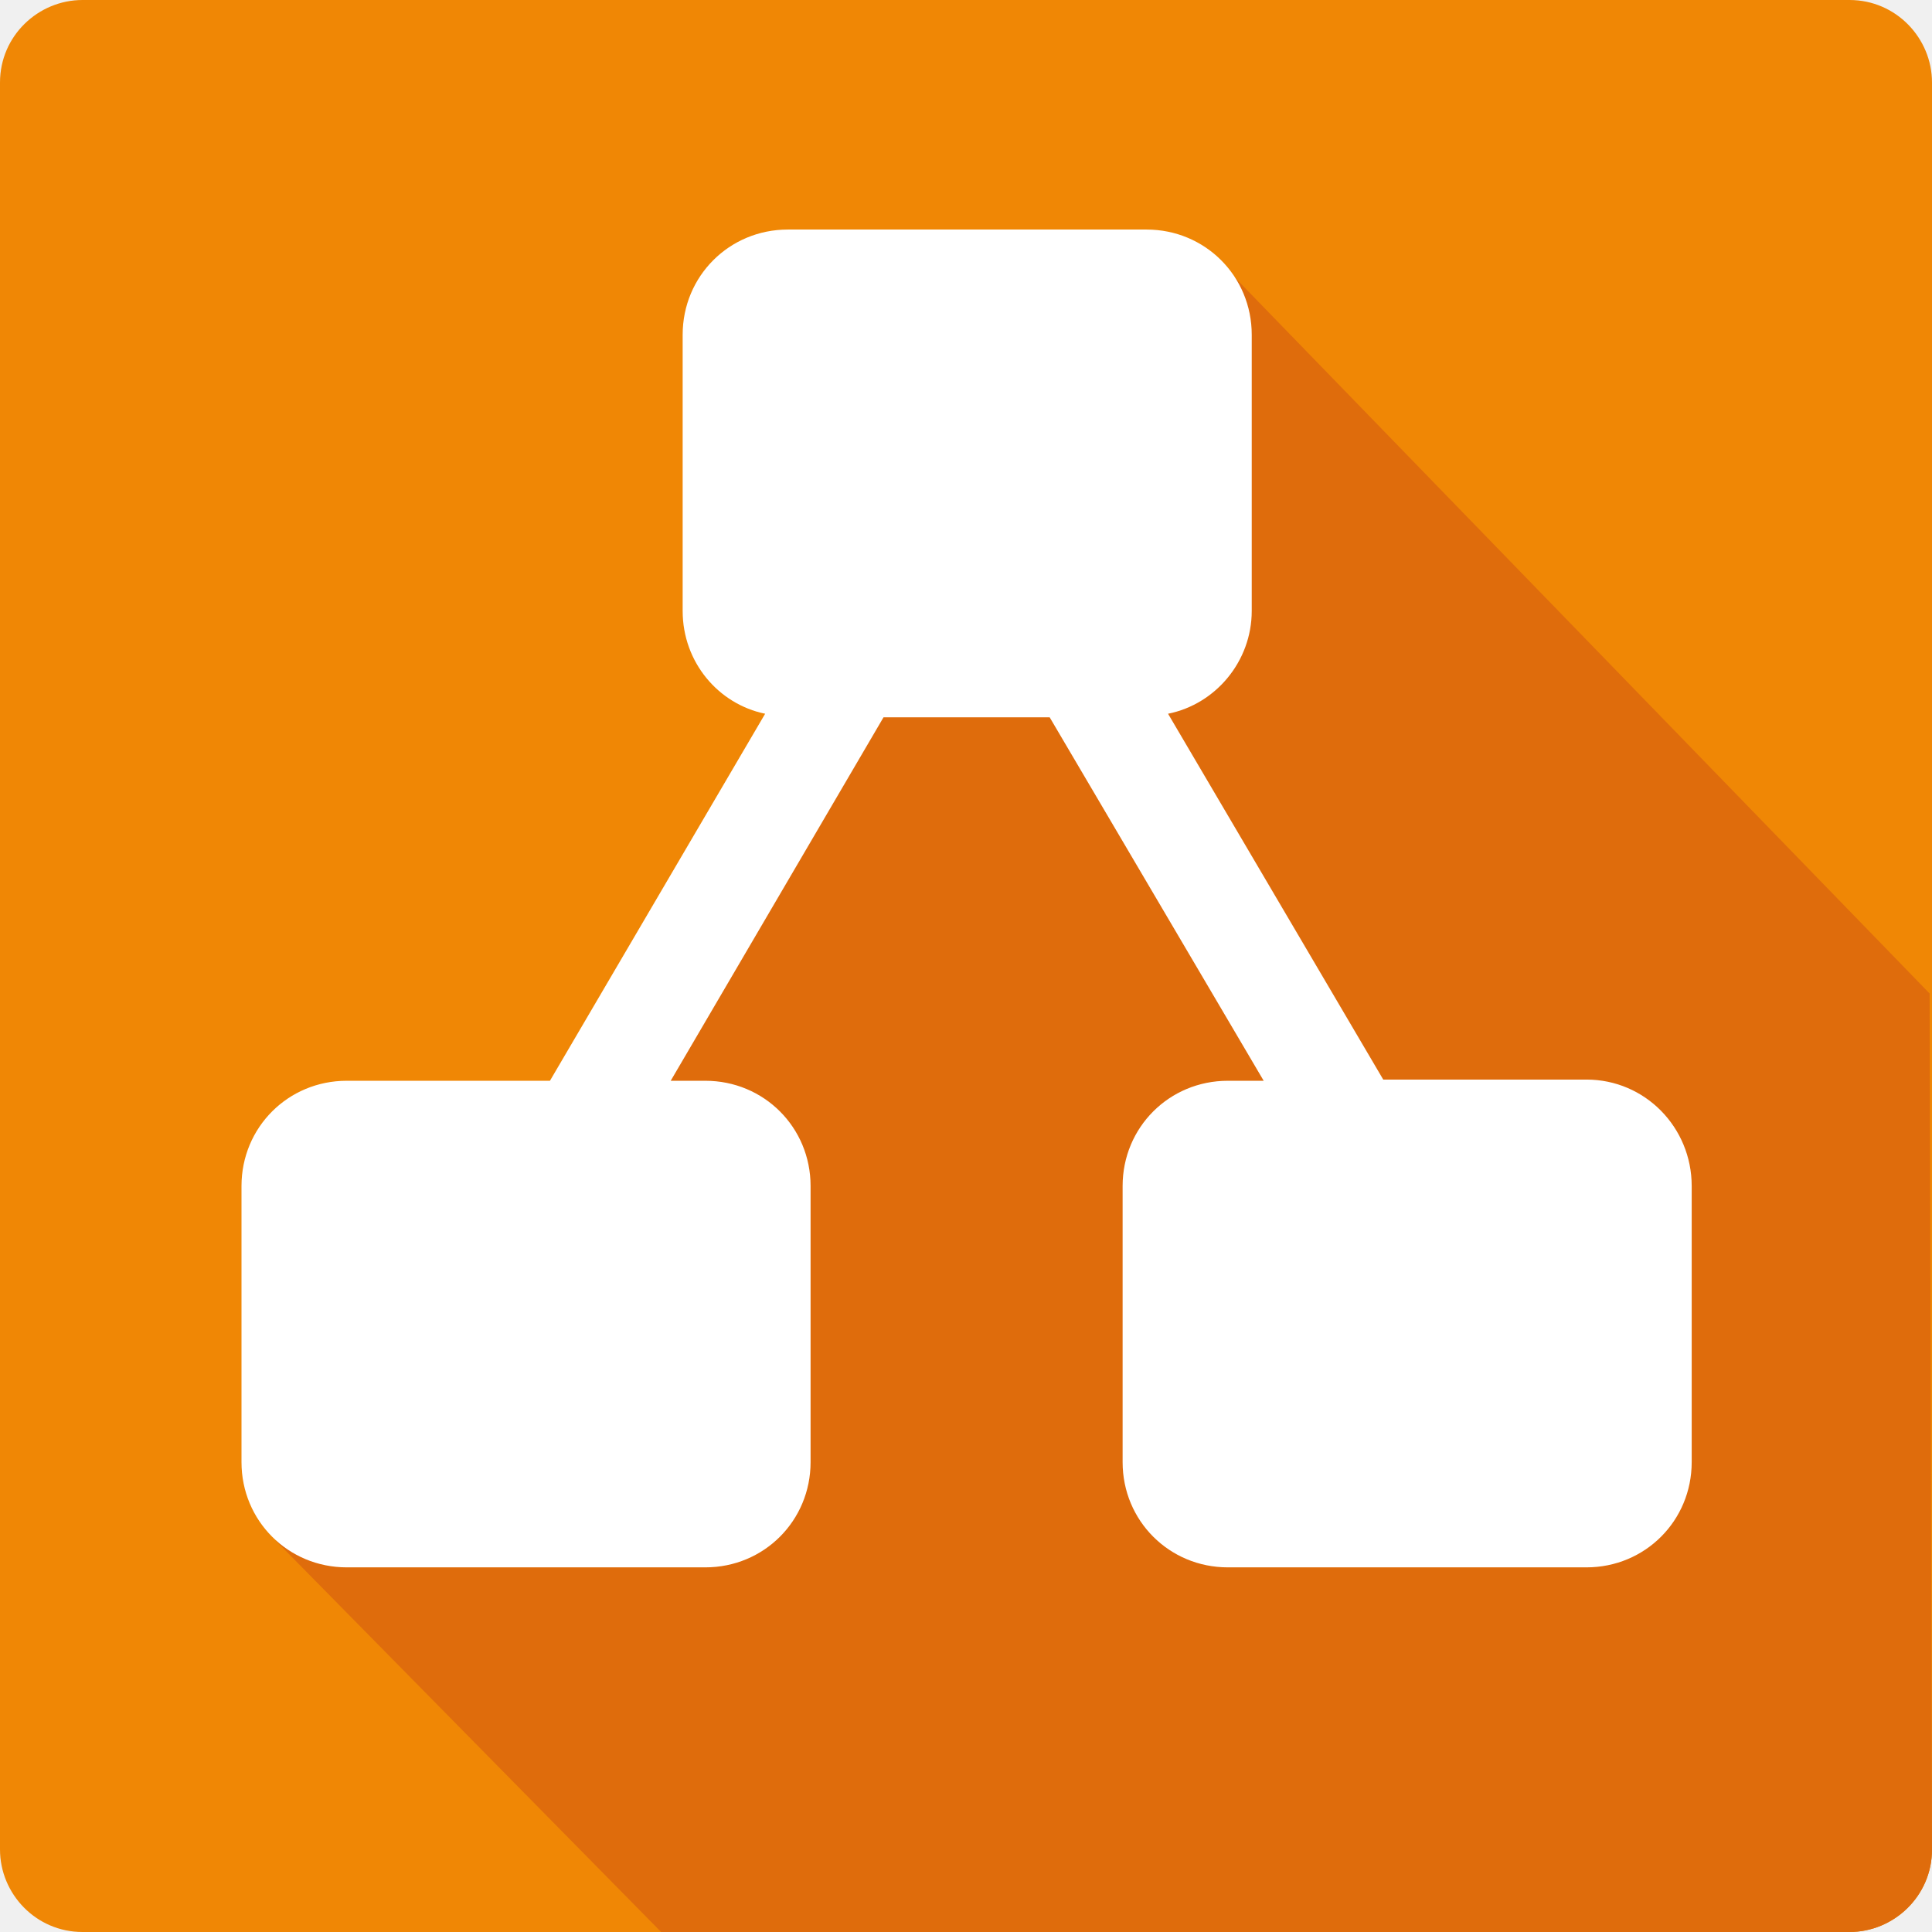
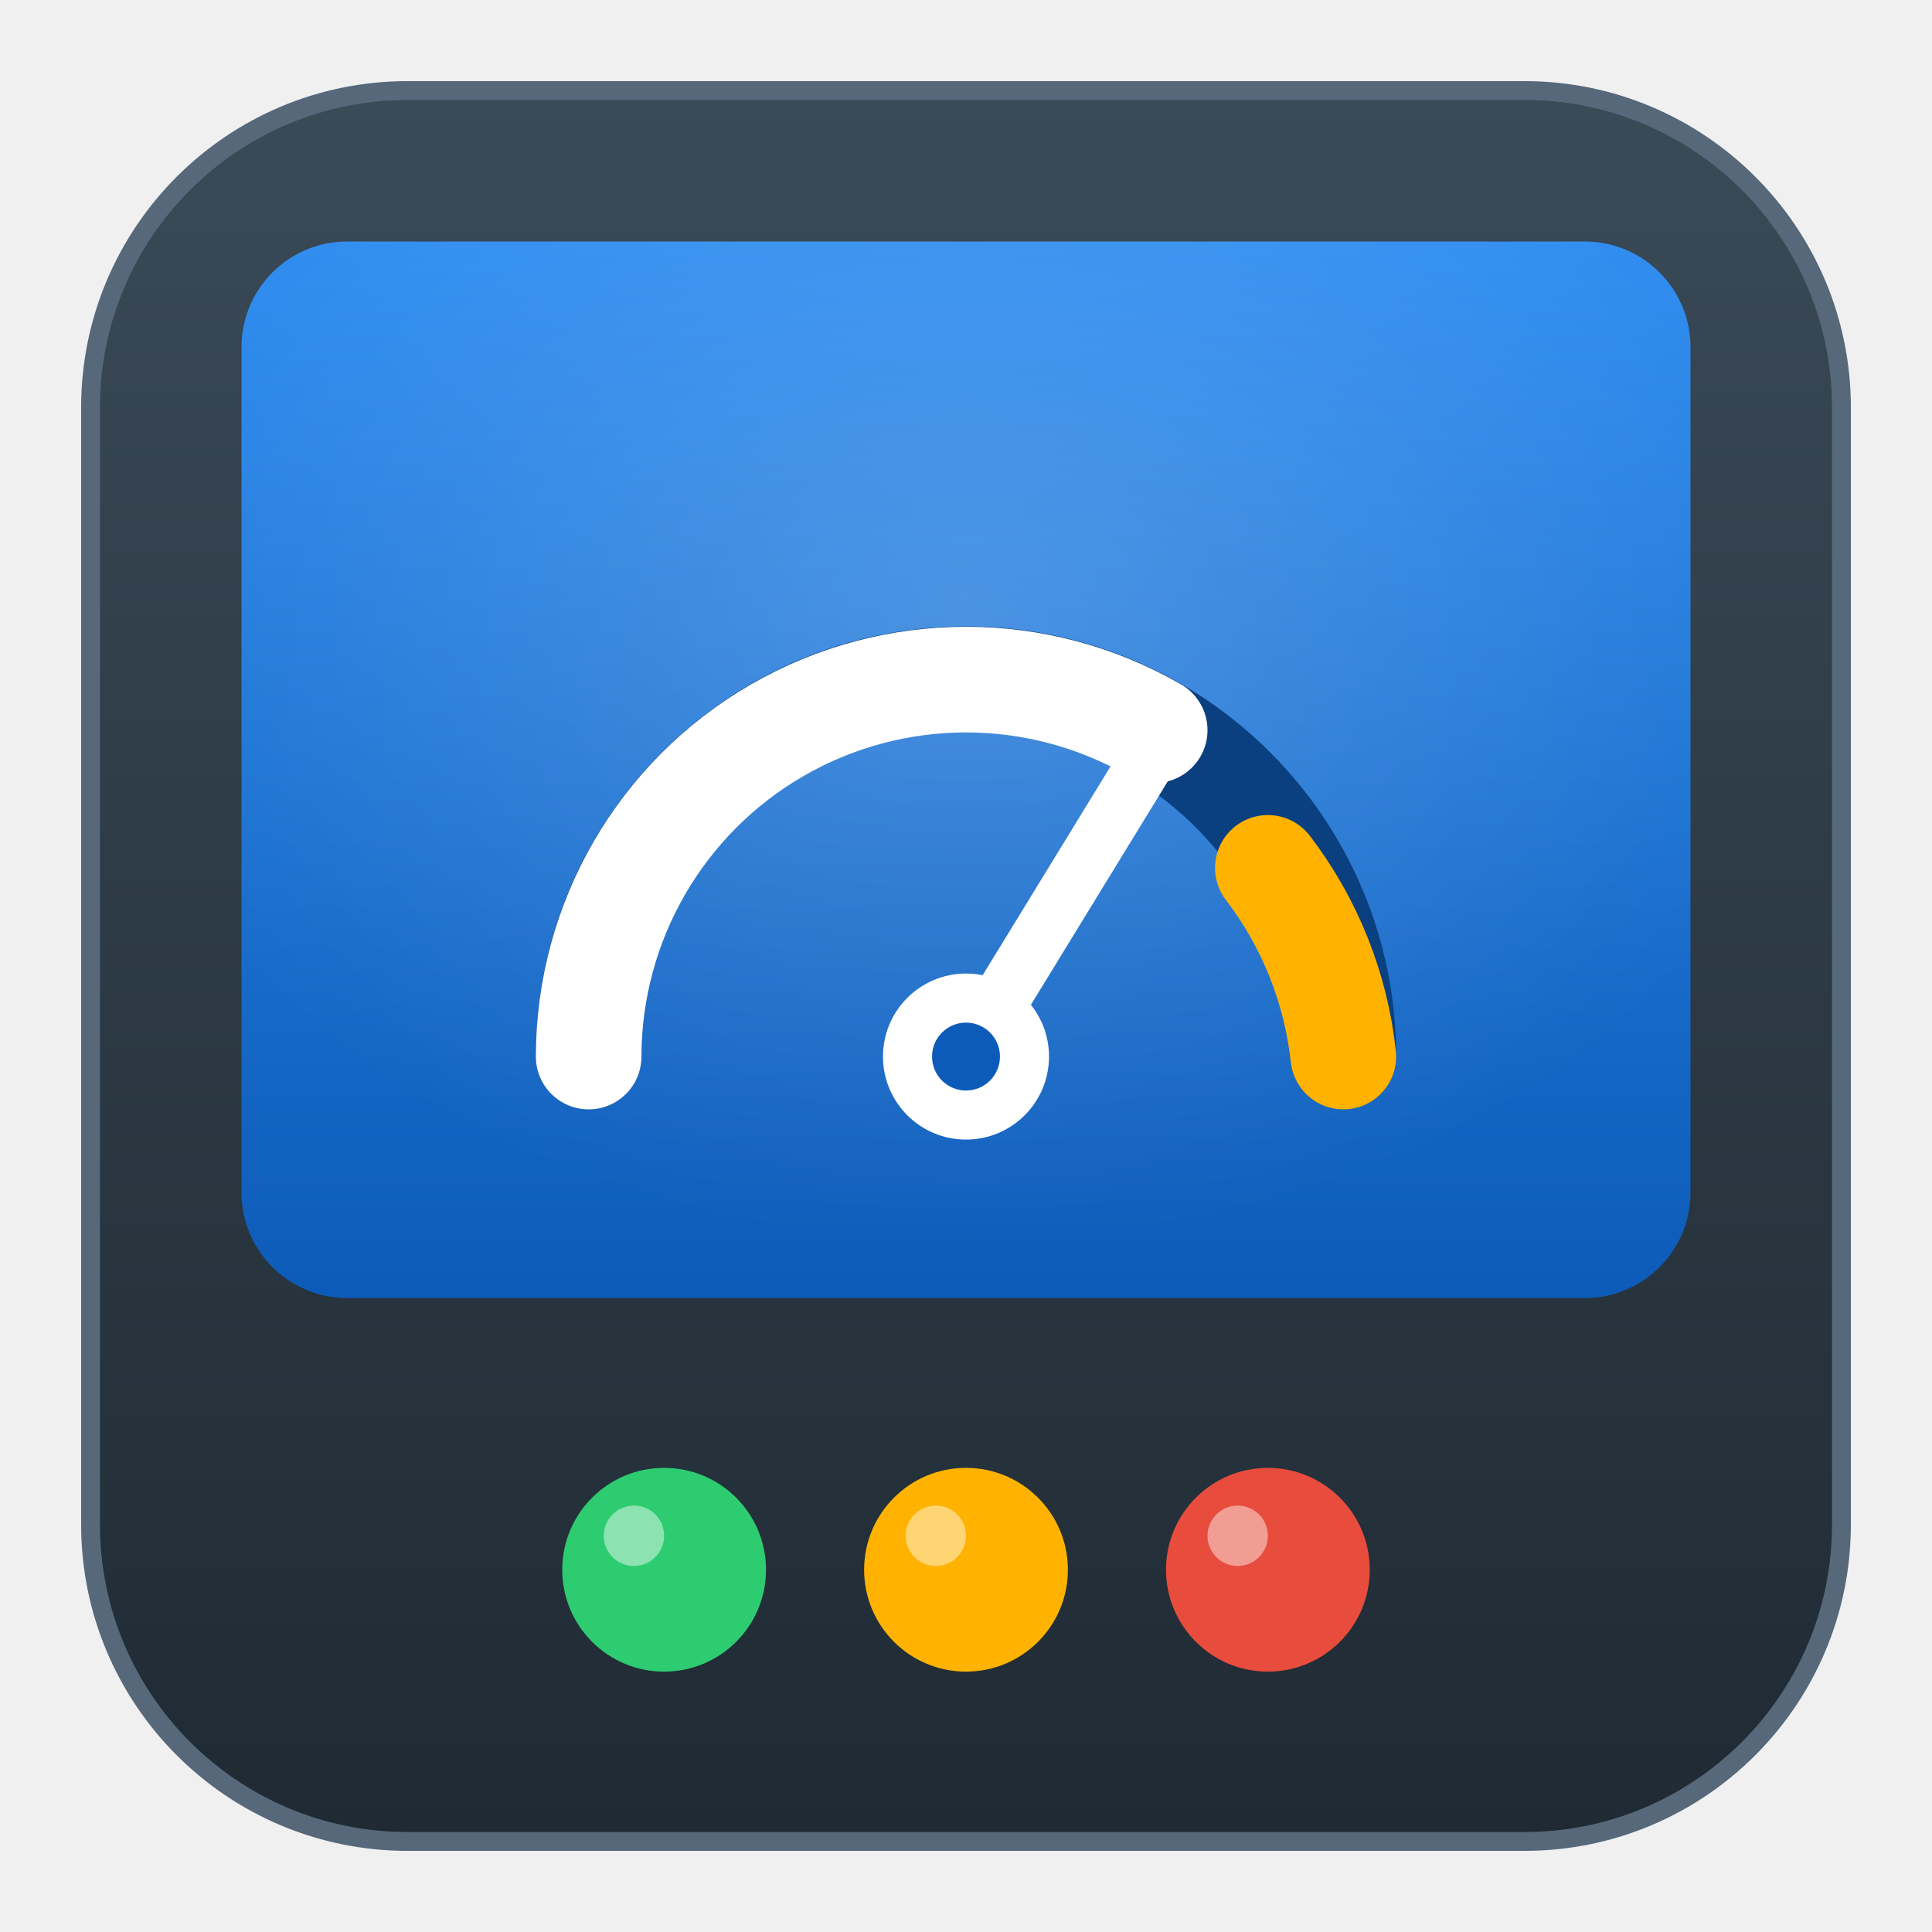
- <svg xmlns="http://www.w3.org/2000/svg" version="1.1" id="Ebene_1" x="0px" y="0px" viewBox="0 0 161.6 161.6" style="enable-background:new 0 0 161.6 161.6;" xml:space="preserve">
-   <style type="text/css">
- 	.st0{fill:#F08705;}
- 	.st1{fill:#DF6C0C;}
- 	.st2{fill:#FFFFFF;}
- 	.st3{fill:#333333;}
- </style>
-   <g>
-     <path class="st0" d="M161.6,154.7c0,3.9-3.2,6.9-6.9,6.9H6.9c-3.9,0-6.9-3.2-6.9-6.9V6.9C0,3,3.2,0,6.9,0h147.8   c3.9,0,6.9,3.2,6.9,6.9L161.6,154.7L161.6,154.7z" />
-     <g>
-       <path class="st1" d="M161.6,154.7c0,3.9-3.2,6.9-6.9,6.9H55.3l-32.2-32.7l20-32.7l59.4-73.8l58.9,60.7L161.6,154.7z" />
-     </g>
-     <path class="st2" d="M132.7,90.3h-17l-18-30.6c4-0.8,7-4.4,7-8.6V28c0-4.9-3.9-8.8-8.8-8.8h-30c-4.9,0-8.8,3.9-8.8,8.8v23.1   c0,4.3,3,7.8,6.9,8.6L46,90.4H29c-4.9,0-8.8,3.9-8.8,8.8v23.1c0,4.9,3.9,8.8,8.8,8.8h30c4.9,0,8.8-3.9,8.8-8.8V99.2   c0-4.9-3.9-8.8-8.8-8.8h-2.9L73.9,60h13.9l17.9,30.4h-3c-4.9,0-8.8,3.9-8.8,8.8v23.1c0,4.9,3.9,8.8,8.8,8.8h30   c4.9,0,8.8-3.9,8.8-8.8V99.2C141.5,94.3,137.6,90.3,132.7,90.3z" />
-   </g>
+ <svg xmlns="http://www.w3.org/2000/svg" width="1024" height="1024" viewBox="0 0 1024 1024">
+   <defs>
+     <linearGradient id="bezel" x1="0" y1="0" x2="0" y2="1">
+       <stop offset="0" stop-color="#3a4a57" />
+       <stop offset="1" stop-color="#1f2a33" />
+     </linearGradient>
+     <linearGradient id="screen" x1="0" y1="0" x2="0" y2="1">
+       <stop offset="0" stop-color="#2f8df0" />
+       <stop offset="1" stop-color="#0d5bb8" />
+     </linearGradient>
+     <radialGradient id="glow" cx="0.5" cy="0.35" r="0.6">
+       <stop offset="0" stop-color="#ffffff" stop-opacity="0.18" />
+       <stop offset="1" stop-color="#ffffff" stop-opacity="0" />
+     </radialGradient>
+   </defs>
+   <rect x="48" y="48" width="928" height="928" rx="168" fill="url(#bezel)" />
+   <rect x="48" y="48" width="928" height="928" rx="168" fill="none" stroke="#56687a" stroke-width="10" />
+   <rect x="128" y="128" width="768" height="560" rx="56" fill="url(#screen)" />
+   <rect x="128" y="128" width="768" height="560" rx="56" fill="url(#glow)" />
+   <path d="M 312 560 A 200 200 0 0 1 712 560" fill="none" stroke="#0a3f80" stroke-width="56" stroke-linecap="round" />
+   <path d="M 312 560 A 200 200 0 0 1 612 387" fill="none" stroke="#ffffff" stroke-width="56" stroke-linecap="round" />
+   <path d="M 672 460 A 200 200 0 0 1 712 560" fill="none" stroke="#ffb300" stroke-width="56" stroke-linecap="round" />
+   <line x1="512" y1="560" x2="610" y2="400" stroke="#ffffff" stroke-width="30" stroke-linecap="round" />
+   <circle cx="512" cy="560" r="44" fill="#ffffff" />
+   <circle cx="512" cy="560" r="18" fill="#0d5bb8" />
+   <circle cx="352" cy="832" r="54" fill="#2ecc71" />
+   <circle cx="512" cy="832" r="54" fill="#ffb300" />
+   <circle cx="672" cy="832" r="54" fill="#e74c3c" />
+   <circle cx="336" cy="814" r="16" fill="#ffffff" fill-opacity="0.45" />
+   <circle cx="496" cy="814" r="16" fill="#ffffff" fill-opacity="0.45" />
+   <circle cx="656" cy="814" r="16" fill="#ffffff" fill-opacity="0.45" />
</svg>
